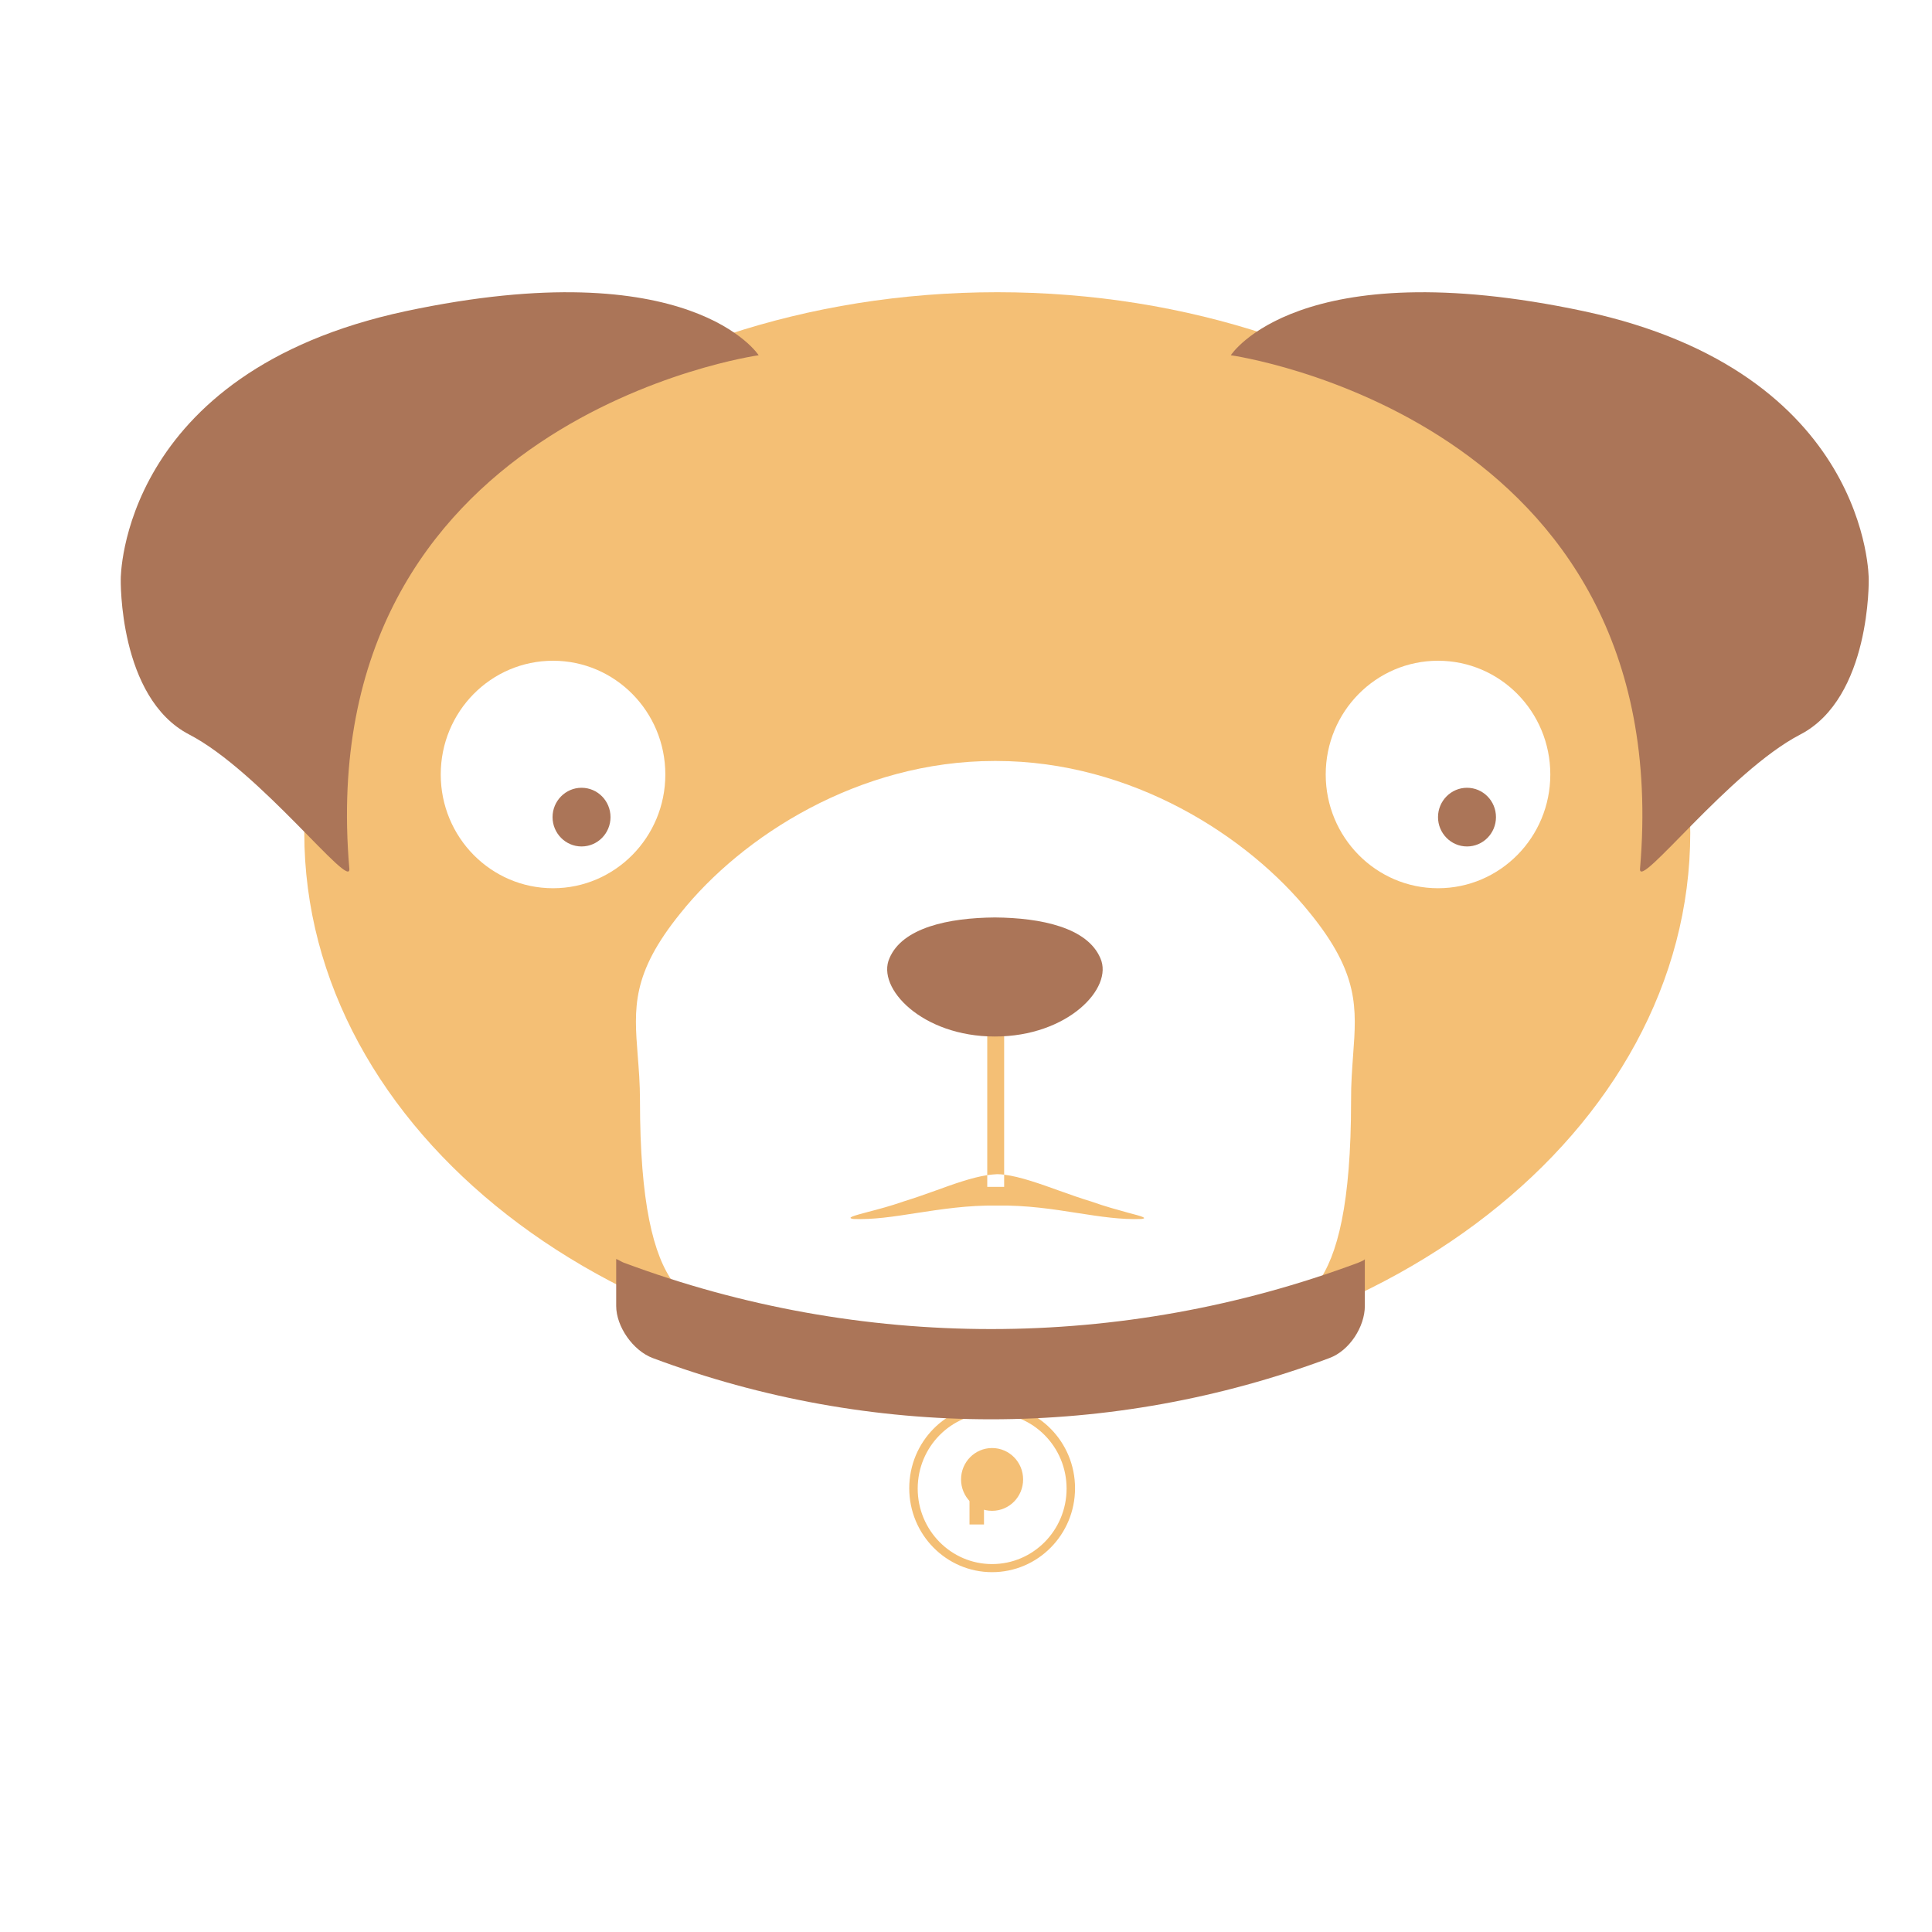
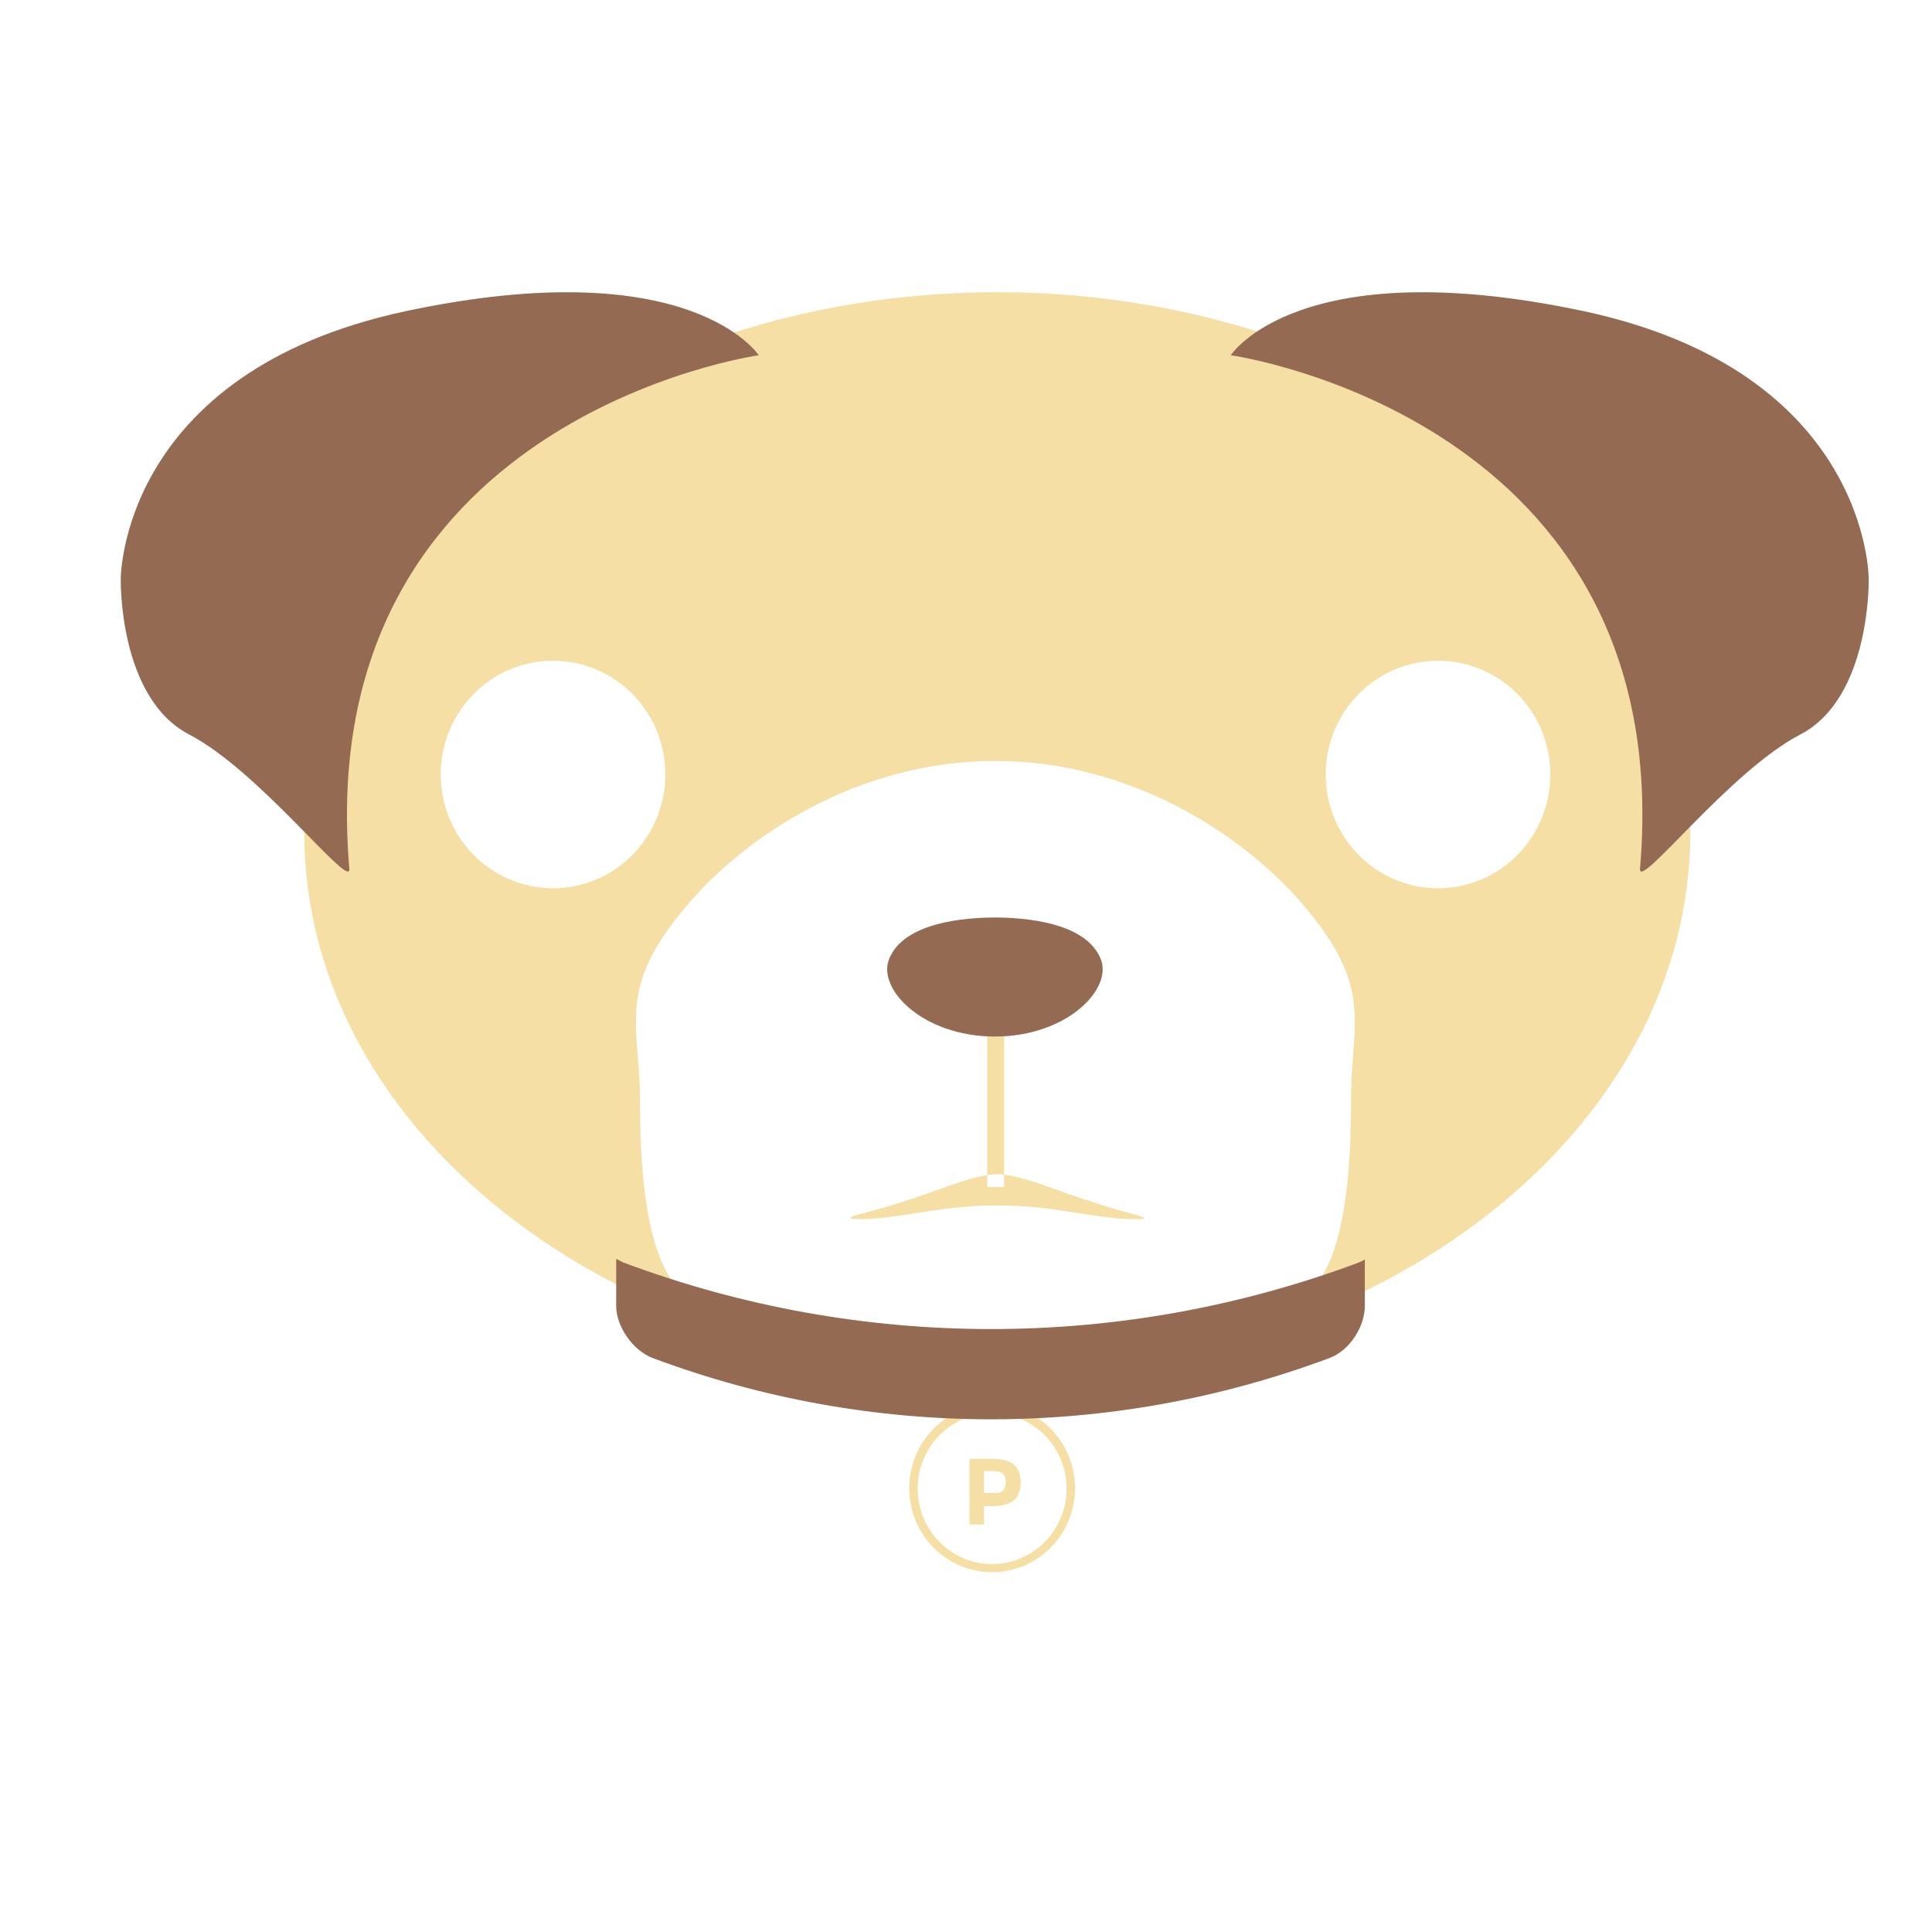
<svg xmlns="http://www.w3.org/2000/svg" width="16" height="16" viewBox="0 0 16 16" fill="none">
  <g id="pug">
    <g id="__pug-logo-mono-isolated">
-       <path id="Combined Shape" fill-rule="evenodd" clip-rule="evenodd" d="M13.998 6.897C13.998 9.369 11.429 11.373 8.259 11.373C5.09 11.373 2.52 9.369 2.52 6.897C2.52 4.424 5.09 2.42 8.259 2.42C11.429 2.42 13.998 4.424 13.998 6.897ZM8.249 6.302C9.373 6.302 10.339 6.927 10.849 7.562C11.256 8.063 11.235 8.347 11.206 8.737C11.198 8.851 11.188 8.975 11.189 9.116C11.189 10.819 10.742 10.853 10.299 10.886C10.157 10.897 10.015 10.908 9.889 10.973C9.475 11.178 9.057 11.161 8.625 11.143L8.625 11.143C8.501 11.137 8.376 11.132 8.249 11.132H8.239C8.115 11.132 7.992 11.137 7.871 11.142H7.871H7.87H7.87H7.87H7.87H7.87C7.436 11.159 7.016 11.176 6.6 10.97C6.473 10.905 6.331 10.894 6.189 10.883C5.745 10.85 5.3 10.816 5.3 9.112C5.3 8.973 5.29 8.851 5.281 8.738C5.251 8.348 5.228 8.065 5.636 7.562C6.143 6.927 7.11 6.302 8.236 6.302H8.239H8.249ZM4.58 7.356C5.093 7.356 5.51 6.934 5.51 6.414C5.51 5.893 5.093 5.472 4.58 5.472C4.066 5.472 3.65 5.893 3.65 6.414C3.65 6.934 4.066 7.356 4.58 7.356ZM12.839 6.414C12.839 6.934 12.423 7.356 11.909 7.356C11.396 7.356 10.979 6.934 10.979 6.414C10.979 5.893 11.396 5.472 11.909 5.472C12.423 5.472 12.839 5.893 12.839 6.414ZM8.176 7.809H8.316V9.728C8.297 9.726 8.278 9.724 8.259 9.724C8.233 9.725 8.205 9.728 8.176 9.732V7.809ZM8.176 9.732C8.047 9.752 7.899 9.805 7.745 9.861C7.659 9.892 7.57 9.923 7.483 9.95C7.375 9.988 7.268 10.016 7.187 10.037L7.187 10.037L7.187 10.037C7.071 10.068 7.007 10.085 7.066 10.095C7.23 10.102 7.403 10.075 7.589 10.046C7.793 10.015 8.014 9.98 8.259 9.984C8.502 9.98 8.722 10.014 8.925 10.046C9.112 10.075 9.286 10.102 9.453 10.095C9.509 10.088 9.453 10.072 9.345 10.044C9.263 10.021 9.15 9.991 9.036 9.95C8.949 9.924 8.86 9.892 8.773 9.861L8.773 9.861L8.773 9.861C8.609 9.802 8.45 9.745 8.316 9.728V9.829H8.176V9.732ZM8.216 13.02C8.595 13.02 8.903 12.709 8.903 12.325C8.903 11.94 8.595 11.629 8.216 11.629C7.837 11.629 7.53 11.94 7.53 12.325C7.53 12.709 7.837 13.02 8.216 13.02ZM8.833 12.328C8.833 12.673 8.557 12.953 8.216 12.953C7.876 12.953 7.6 12.673 7.6 12.328C7.6 11.983 7.876 11.703 8.216 11.703C8.557 11.703 8.833 11.983 8.833 12.328ZM8.396 12.129C8.433 12.162 8.453 12.21 8.453 12.277C8.453 12.345 8.433 12.392 8.396 12.426C8.356 12.456 8.299 12.473 8.219 12.473H8.149V12.625H8.029V12.081H8.219C8.299 12.081 8.359 12.098 8.396 12.129ZM8.329 12.27C8.329 12.301 8.323 12.325 8.309 12.341C8.296 12.358 8.269 12.368 8.229 12.365H8.149V12.183H8.216C8.256 12.183 8.286 12.189 8.303 12.203C8.319 12.216 8.329 12.24 8.329 12.27Z" fill="#F4BF75" />
-       <path id="Shape" fill-rule="evenodd" clip-rule="evenodd" d="M11.249 10.457C9.286 11.19 7.13 11.19 5.166 10.457C5.146 10.45 5.136 10.44 5.103 10.426C5.103 10.555 5.103 10.686 5.103 10.815C5.103 10.987 5.243 11.186 5.406 11.247C7.216 11.923 9.199 11.923 11.009 11.247C11.176 11.186 11.303 10.987 11.303 10.815C11.303 10.686 11.303 10.555 11.303 10.426C11.303 10.437 11.269 10.447 11.249 10.457V10.457Z" fill="#AB7558" />
-       <path id="Shape_2" fill-rule="evenodd" clip-rule="evenodd" d="M6.283 2.942C6.283 2.942 2.573 3.462 2.893 7.194C2.91 7.383 2.153 6.387 1.567 6.083C0.98 5.779 1 4.796 1 4.796C1 4.796 0.99 3.084 3.36 2.577C5.726 2.074 6.283 2.942 6.283 2.942V2.942Z" fill="#AB7558" />
-       <path id="Shape_3" fill-rule="evenodd" clip-rule="evenodd" d="M10.193 2.942C10.193 2.942 13.902 3.462 13.582 7.194C13.566 7.383 14.322 6.387 14.909 6.083C15.495 5.779 15.476 4.796 15.476 4.796C15.476 4.796 15.486 3.084 13.116 2.577C10.749 2.074 10.193 2.942 10.193 2.942V2.942Z" fill="#AB7558" />
+       <path id="Combined Shape" fill-rule="evenodd" clip-rule="evenodd" d="M13.998 6.897C13.998 9.369 11.429 11.373 8.259 11.373C5.09 11.373 2.52 9.369 2.52 6.897C2.52 4.424 5.09 2.42 8.259 2.42C11.429 2.42 13.998 4.424 13.998 6.897ZM8.249 6.302C9.373 6.302 10.339 6.927 10.849 7.562C11.256 8.063 11.235 8.347 11.206 8.737C11.198 8.851 11.188 8.975 11.189 9.116C11.189 10.819 10.742 10.853 10.299 10.886C10.157 10.897 10.015 10.908 9.889 10.973C9.475 11.178 9.057 11.161 8.625 11.143L8.625 11.143C8.501 11.137 8.376 11.132 8.249 11.132H8.239C8.115 11.132 7.992 11.137 7.871 11.142H7.871H7.87H7.87H7.87H7.87H7.87C7.436 11.159 7.016 11.176 6.6 10.97C6.473 10.905 6.331 10.894 6.189 10.883C5.745 10.85 5.3 10.816 5.3 9.112C5.3 8.973 5.29 8.851 5.281 8.738C5.251 8.348 5.228 8.065 5.636 7.562C6.143 6.927 7.11 6.302 8.236 6.302H8.239H8.249ZM4.58 7.356C5.093 7.356 5.51 6.934 5.51 6.414C5.51 5.893 5.093 5.472 4.58 5.472C4.066 5.472 3.65 5.893 3.65 6.414C3.65 6.934 4.066 7.356 4.58 7.356ZM12.839 6.414C12.839 6.934 12.423 7.356 11.909 7.356C11.396 7.356 10.979 6.934 10.979 6.414C10.979 5.893 11.396 5.472 11.909 5.472C12.423 5.472 12.839 5.893 12.839 6.414ZM8.176 7.809H8.316V9.728C8.297 9.726 8.278 9.724 8.259 9.724C8.233 9.725 8.205 9.728 8.176 9.732V7.809ZM8.176 9.732C8.047 9.752 7.899 9.805 7.745 9.861C7.659 9.892 7.57 9.923 7.483 9.95C7.375 9.988 7.268 10.016 7.187 10.037L7.187 10.037L7.187 10.037C7.071 10.068 7.007 10.085 7.066 10.095C7.23 10.102 7.403 10.075 7.589 10.046C7.793 10.015 8.014 9.98 8.259 9.984C8.502 9.98 8.722 10.014 8.925 10.046C9.112 10.075 9.286 10.102 9.453 10.095C9.509 10.088 9.453 10.072 9.345 10.044C9.263 10.021 9.15 9.991 9.036 9.95C8.949 9.924 8.86 9.892 8.773 9.861L8.773 9.861L8.773 9.861C8.609 9.802 8.45 9.745 8.316 9.728V9.829H8.176V9.732ZM8.216 13.02C8.595 13.02 8.903 12.709 8.903 12.325C8.903 11.94 8.595 11.629 8.216 11.629C7.837 11.629 7.53 11.94 7.53 12.325C7.53 12.709 7.837 13.02 8.216 13.02ZM8.833 12.328C8.833 12.673 8.557 12.953 8.216 12.953C7.876 12.953 7.6 12.673 7.6 12.328C7.6 11.983 7.876 11.703 8.216 11.703C8.557 11.703 8.833 11.983 8.833 12.328ZM8.396 12.129C8.433 12.162 8.453 12.21 8.453 12.277C8.453 12.345 8.433 12.392 8.396 12.426C8.356 12.456 8.299 12.473 8.219 12.473H8.149V12.625H8.029V12.081H8.219C8.299 12.081 8.359 12.098 8.396 12.129ZM8.329 12.27C8.329 12.301 8.323 12.325 8.309 12.341C8.296 12.358 8.269 12.368 8.229 12.365H8.149V12.183H8.216C8.256 12.183 8.286 12.189 8.303 12.203C8.319 12.216 8.329 12.24 8.329 12.27Z" fill="#F5DFA5" />
+       <path id="Shape" fill-rule="evenodd" clip-rule="evenodd" d="M11.249 10.457C9.286 11.19 7.13 11.19 5.166 10.457C5.146 10.45 5.136 10.44 5.103 10.426C5.103 10.555 5.103 10.686 5.103 10.815C5.103 10.987 5.243 11.186 5.406 11.247C7.216 11.923 9.199 11.923 11.009 11.247C11.176 11.186 11.303 10.987 11.303 10.815C11.303 10.686 11.303 10.555 11.303 10.426C11.303 10.437 11.269 10.447 11.249 10.457V10.457Z" fill="#946A52" />
+       <path id="Shape_2" fill-rule="evenodd" clip-rule="evenodd" d="M6.283 2.942C6.283 2.942 2.573 3.462 2.893 7.194C2.91 7.383 2.153 6.387 1.567 6.083C0.98 5.779 1 4.796 1 4.796C1 4.796 0.99 3.084 3.36 2.577C5.726 2.074 6.283 2.942 6.283 2.942V2.942Z" fill="#946A52" />
+       <path id="Shape_3" fill-rule="evenodd" clip-rule="evenodd" d="M10.193 2.942C10.193 2.942 13.902 3.462 13.582 7.194C13.566 7.383 14.322 6.387 14.909 6.083C15.495 5.779 15.476 4.796 15.476 4.796C15.476 4.796 15.486 3.084 13.116 2.577C10.749 2.074 10.193 2.942 10.193 2.942V2.942Z" fill="#946A52" />
      <g id="Group">
-         <path id="Oval" fill-rule="evenodd" clip-rule="evenodd" d="M8.216 12.512C8.358 12.512 8.473 12.396 8.473 12.252C8.473 12.108 8.358 11.992 8.216 11.992C8.074 11.992 7.959 12.108 7.959 12.252C7.959 12.396 8.074 12.512 8.216 12.512Z" fill="#F4BF75" />
-         <path id="Oval_2" fill-rule="evenodd" clip-rule="evenodd" d="M4.816 7.01C4.949 7.01 5.056 6.901 5.056 6.767C5.056 6.633 4.949 6.524 4.816 6.524C4.684 6.524 4.576 6.633 4.576 6.767C4.576 6.901 4.684 7.01 4.816 7.01Z" fill="#AB7558" />
-         <path id="Oval_3" fill-rule="evenodd" clip-rule="evenodd" d="M12.149 7.01C12.282 7.01 12.389 6.901 12.389 6.767C12.389 6.633 12.282 6.524 12.149 6.524C12.017 6.524 11.909 6.633 11.909 6.767C11.909 6.901 12.017 7.01 12.149 7.01Z" fill="#AB7558" />
-         <path id="Shape_4" fill-rule="evenodd" clip-rule="evenodd" d="M9.113 7.936C9.223 8.182 8.843 8.584 8.239 8.584C7.636 8.584 7.256 8.182 7.366 7.936C7.473 7.682 7.856 7.601 8.239 7.598C8.623 7.601 9.006 7.682 9.113 7.936V7.936Z" fill="#AB7558" />
+         <path id="Shape_4" fill-rule="evenodd" clip-rule="evenodd" d="M9.113 7.936C9.223 8.182 8.843 8.584 8.239 8.584C7.636 8.584 7.256 8.182 7.366 7.936C7.473 7.682 7.856 7.601 8.239 7.598C8.623 7.601 9.006 7.682 9.113 7.936V7.936Z" fill="#946A52" />
      </g>
    </g>
  </g>
</svg>
